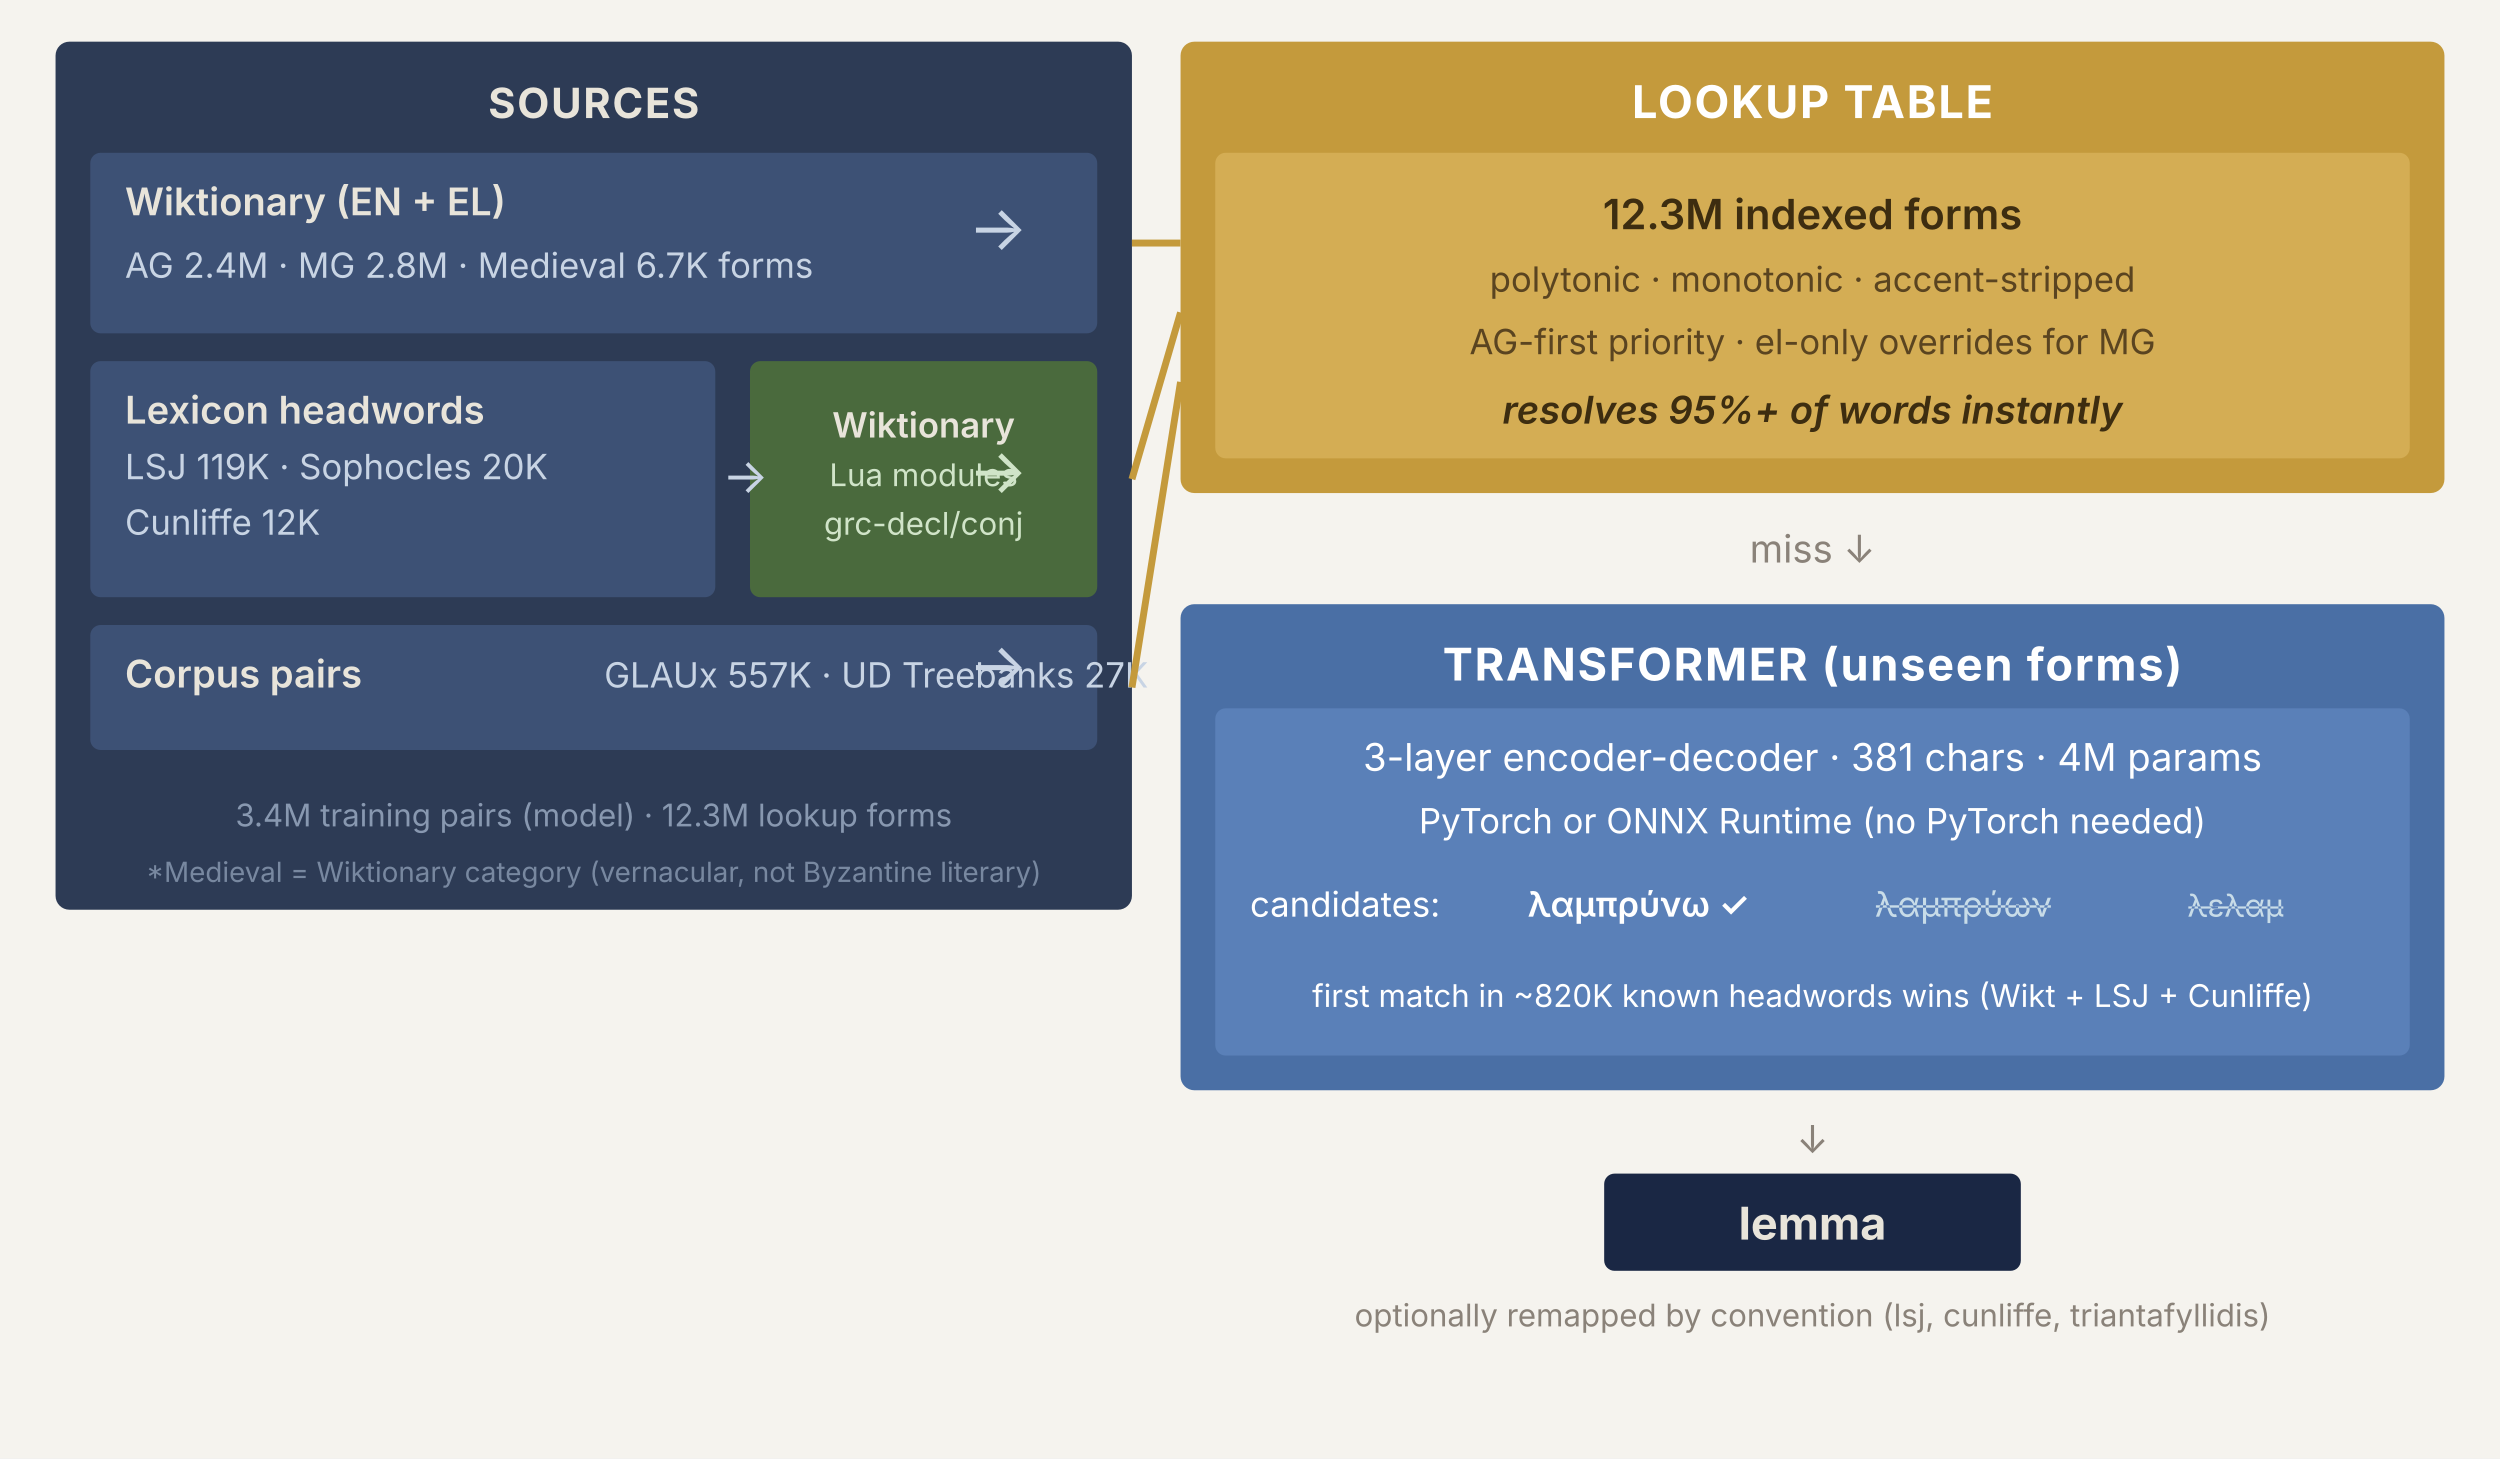
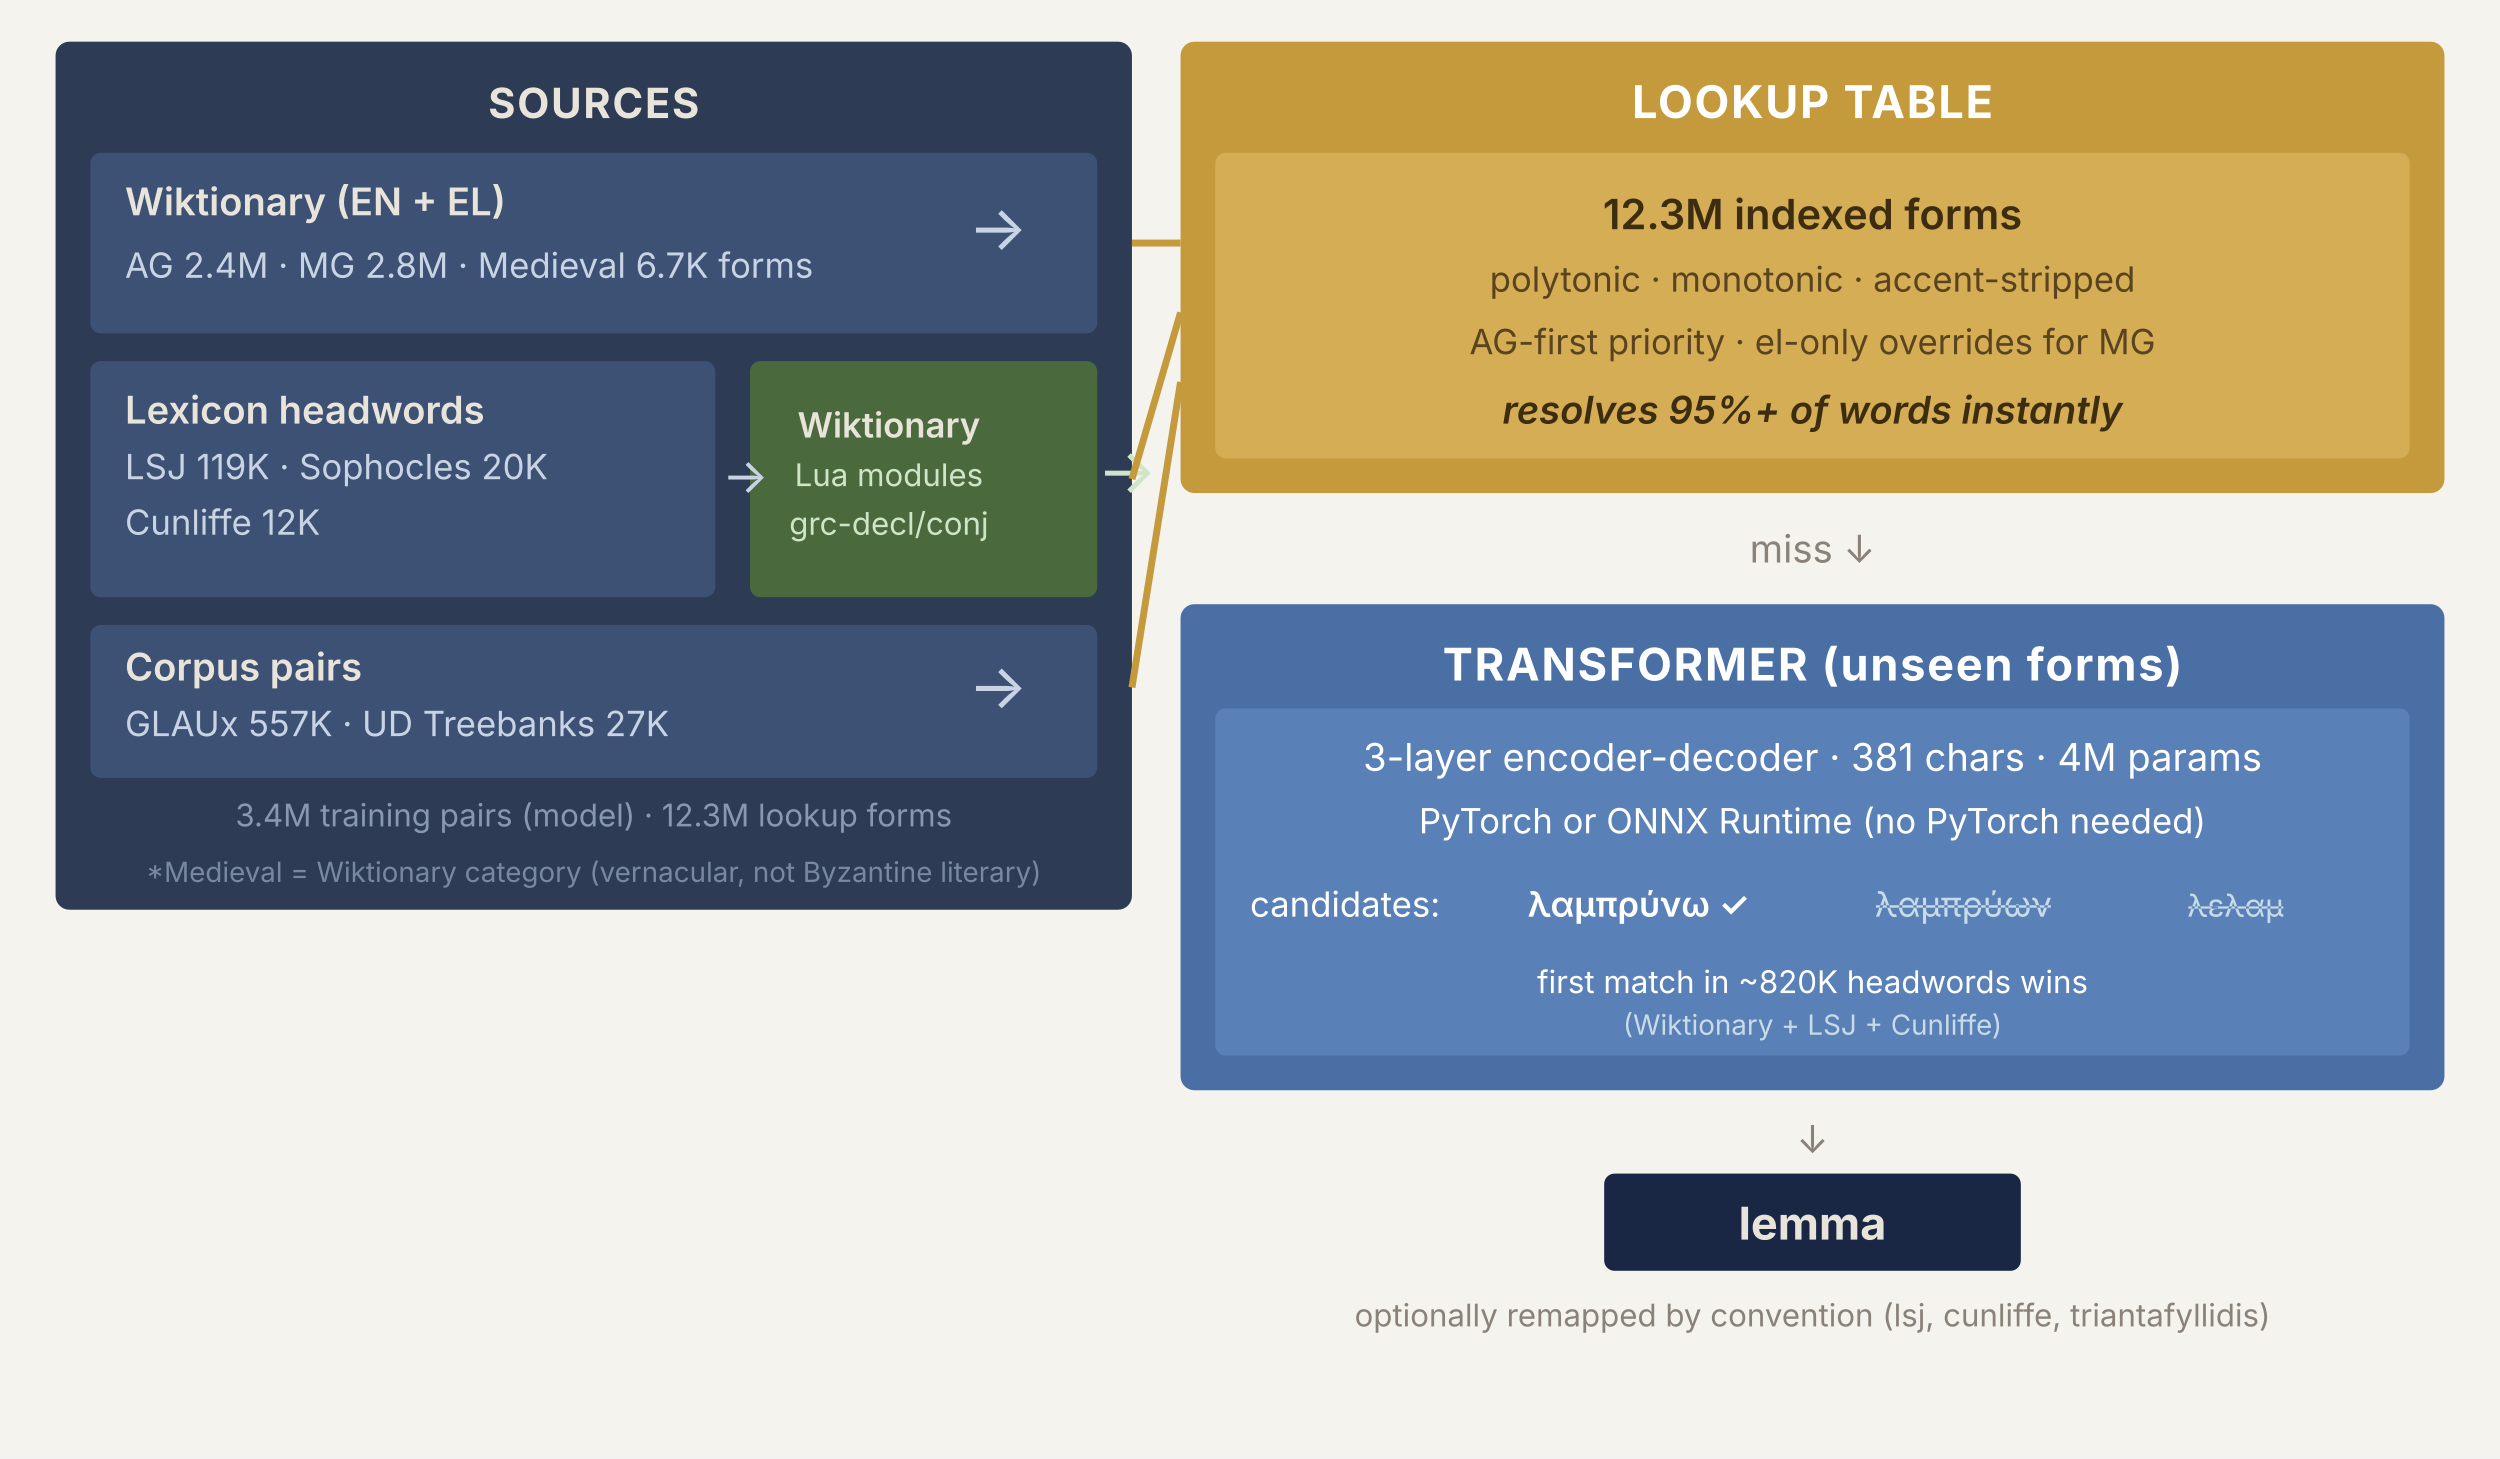
<svg xmlns="http://www.w3.org/2000/svg" viewBox="0 0 720 420" font-family="'Inter','Helvetica Neue',Arial,sans-serif">
  <rect width="720" height="420" fill="#f5f3ee" />
  <rect x="16" y="12" width="310" height="250" rx="4" fill="#2d3b55" />
  <text x="171" y="34" text-anchor="middle" fill="#e8e4da" font-size="12" font-weight="700" letter-spacing="0.5">SOURCES</text>
  <rect x="26" y="44" width="290" height="52" rx="3" fill="#3d5175" />
  <text x="36" y="62" fill="#e8e4da" font-size="11" font-weight="600">Wiktionary (EN + EL)</text>
  <text x="36" y="80" fill="#c8d4e4" font-size="10">AG 2.4M · MG 2.8M · Medieval 6.7K forms</text>
  <text x="296" y="72" text-anchor="end" fill="#c8d4e4" font-size="18">→</text>
  <rect x="26" y="104" width="180" height="68" rx="3" fill="#3d5175" />
  <text x="36" y="122" fill="#e8e4da" font-size="11" font-weight="600">Lexicon headwords</text>
  <text x="36" y="138" fill="#c8d4e4" font-size="10">LSJ 119K · Sophocles 20K</text>
  <text x="36" y="154" fill="#c8d4e4" font-size="10">Cunliffe 12K</text>
  <rect x="216" y="104" width="100" height="68" rx="3" fill="#4a6a3d" />
-   <text x="266" y="126" text-anchor="middle" fill="#e8e4da" font-size="10" font-weight="600">Wiktionary</text>
-   <text x="266" y="140" text-anchor="middle" fill="#d0e4c8" font-size="9">Lua modules</text>
-   <text x="266" y="154" text-anchor="middle" fill="#d0e4c8" font-size="9">grc-decl/conj</text>
+   <text x="256" y="126" text-anchor="middle" fill="#e8e4da" font-size="10" font-weight="600">Wiktionary</text>
+   <text x="256" y="140" text-anchor="middle" fill="#d0e4c8" font-size="9">Lua modules</text>
+   <text x="256" y="154" text-anchor="middle" fill="#d0e4c8" font-size="9">grc-decl/conj</text>
  <text x="208" y="142" fill="#c8d4e4" font-size="14">→</text>
-   <text x="296" y="142" text-anchor="end" fill="#d0e4c8" font-size="18">→</text>
-   <rect x="26" y="180" width="290" height="36" rx="3" fill="#3d5175" />
-   <text x="36" y="198" fill="#e8e4da" font-size="11" font-weight="600">Corpus pairs</text>
-   <text x="174" y="198" fill="#c8d4e4" font-size="10">GLAUx 557K · UD Treebanks 27K</text>
-   <text x="296" y="198" text-anchor="end" fill="#c8d4e4" font-size="18">→</text>
+   <text x="316" y="142" fill="#d0e4c8" font-size="18">→</text>
+   <rect x="26" y="180" width="290" height="44" rx="3" fill="#3d5175" />
+   <text x="36" y="196" fill="#e8e4da" font-size="11" font-weight="600">Corpus pairs</text>
+   <text x="36" y="212" fill="#c8d4e4" font-size="10">GLAUx 557K · UD Treebanks 27K</text>
+   <text x="296" y="204" text-anchor="end" fill="#c8d4e4" font-size="18">→</text>
  <text x="171" y="238" text-anchor="middle" fill="#8898b0" font-size="9">3.4M training pairs (model) · 12.3M lookup forms</text>
  <text x="171" y="254" text-anchor="middle" fill="#7888a0" font-size="8">*Medieval = Wiktionary category (vernacular, not Byzantine literary)</text>
  <rect x="340" y="12" width="364" height="130" rx="4" fill="#c49a3c" />
  <text x="522" y="34" text-anchor="middle" fill="#fff" font-size="13" font-weight="700" letter-spacing="0.5">LOOKUP TABLE</text>
  <rect x="350" y="44" width="344" height="88" rx="3" fill="#d4ad54" />
  <text x="522" y="66" text-anchor="middle" fill="#3d2d10" font-size="12" font-weight="600">12.3M indexed forms</text>
  <text x="522" y="84" text-anchor="middle" fill="#5a4420" font-size="10">polytonic · monotonic · accent-stripped</text>
  <text x="522" y="102" text-anchor="middle" fill="#5a4420" font-size="10">AG-first priority · el-only overrides for MG</text>
  <text x="522" y="122" text-anchor="middle" fill="#3d2d10" font-size="11" font-weight="600" font-style="italic">resolves 95%+ of words instantly</text>
  <text x="522" y="162" text-anchor="middle" fill="#8a8279" font-size="11">miss ↓</text>
  <rect x="340" y="174" width="364" height="140" rx="4" fill="#4a6fa5" />
  <text x="522" y="196" text-anchor="middle" fill="#fff" font-size="13" font-weight="700" letter-spacing="0.5">TRANSFORMER (unseen forms)</text>
  <rect x="350" y="204" width="344" height="100" rx="3" fill="#5a80b8" />
  <text x="522" y="222" text-anchor="middle" fill="#fff" font-size="11">3-layer encoder-decoder · 381 chars · 4M params</text>
  <text x="522" y="240" text-anchor="middle" fill="#fff" font-size="10">PyTorch or ONNX Runtime (no PyTorch needed)</text>
  <text x="360" y="264" fill="#fff" font-size="10">candidates:</text>
  <text x="440" y="264" fill="#fff" font-size="10" font-weight="600">λαμπρύνω ✓</text>
  <text x="540" y="264" fill="#c8dce8" font-size="10" text-decoration="line-through">λαμπρύων</text>
  <text x="630" y="264" fill="#c8dce8" font-size="9" text-decoration="line-through">λελαμ</text>
-   <text x="522" y="290" text-anchor="middle" fill="#fff" font-size="9">first match in ~820K known headwords wins (Wikt + LSJ + Cunliffe)</text>
+   <text x="522" y="286" text-anchor="middle" fill="#fff" font-size="9">first match in ~820K headwords wins</text>
+   <text x="522" y="298" text-anchor="middle" fill="#c8dce8" font-size="8">(Wiktionary + LSJ + Cunliffe)</text>
  <text x="522" y="332" text-anchor="middle" fill="#8a8279" font-size="11">↓</text>
  <rect x="462" y="338" width="120" height="28" rx="3" fill="#1a2744" />
  <text x="522" y="357" text-anchor="middle" fill="#e8e4da" font-size="13" font-weight="700">lemma</text>
  <text x="522" y="382" text-anchor="middle" fill="#8a8279" font-size="9">optionally remapped by convention (lsj, cunliffe, triantafyllidis)</text>
  <line x1="326" y1="70" x2="340" y2="70" stroke="#c49a3c" stroke-width="2" />
  <line x1="326" y1="138" x2="340" y2="90" stroke="#c49a3c" stroke-width="2" />
  <line x1="326" y1="198" x2="340" y2="110" stroke="#c49a3c" stroke-width="2" />
</svg>
